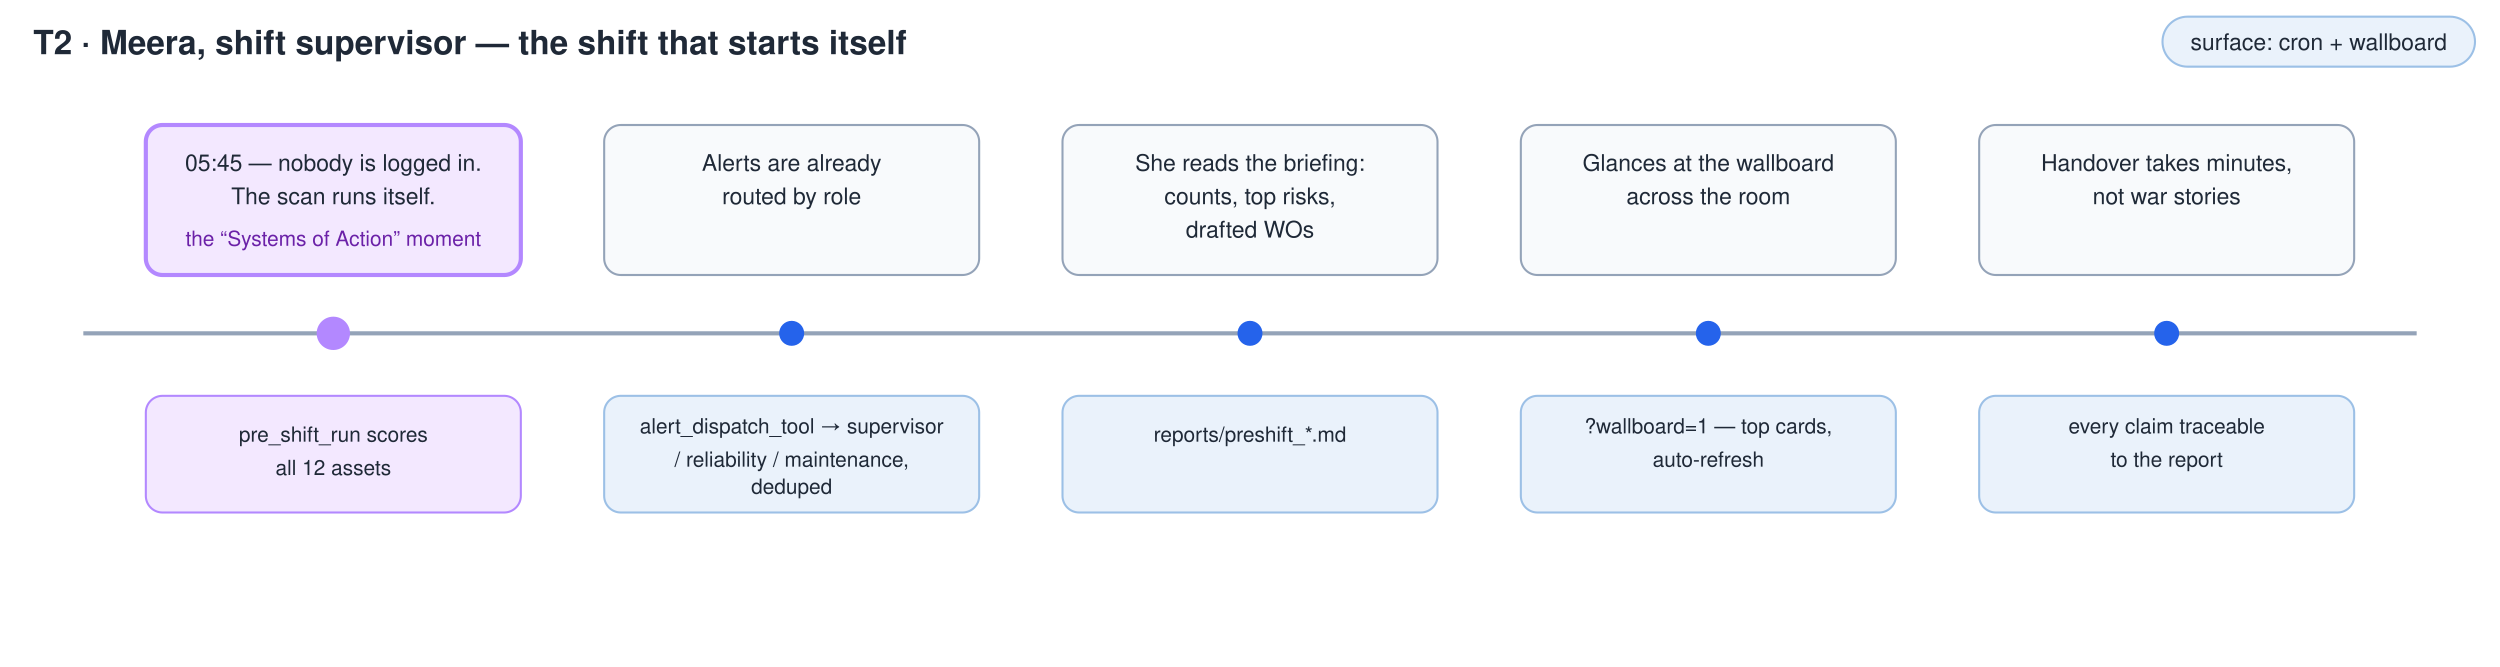
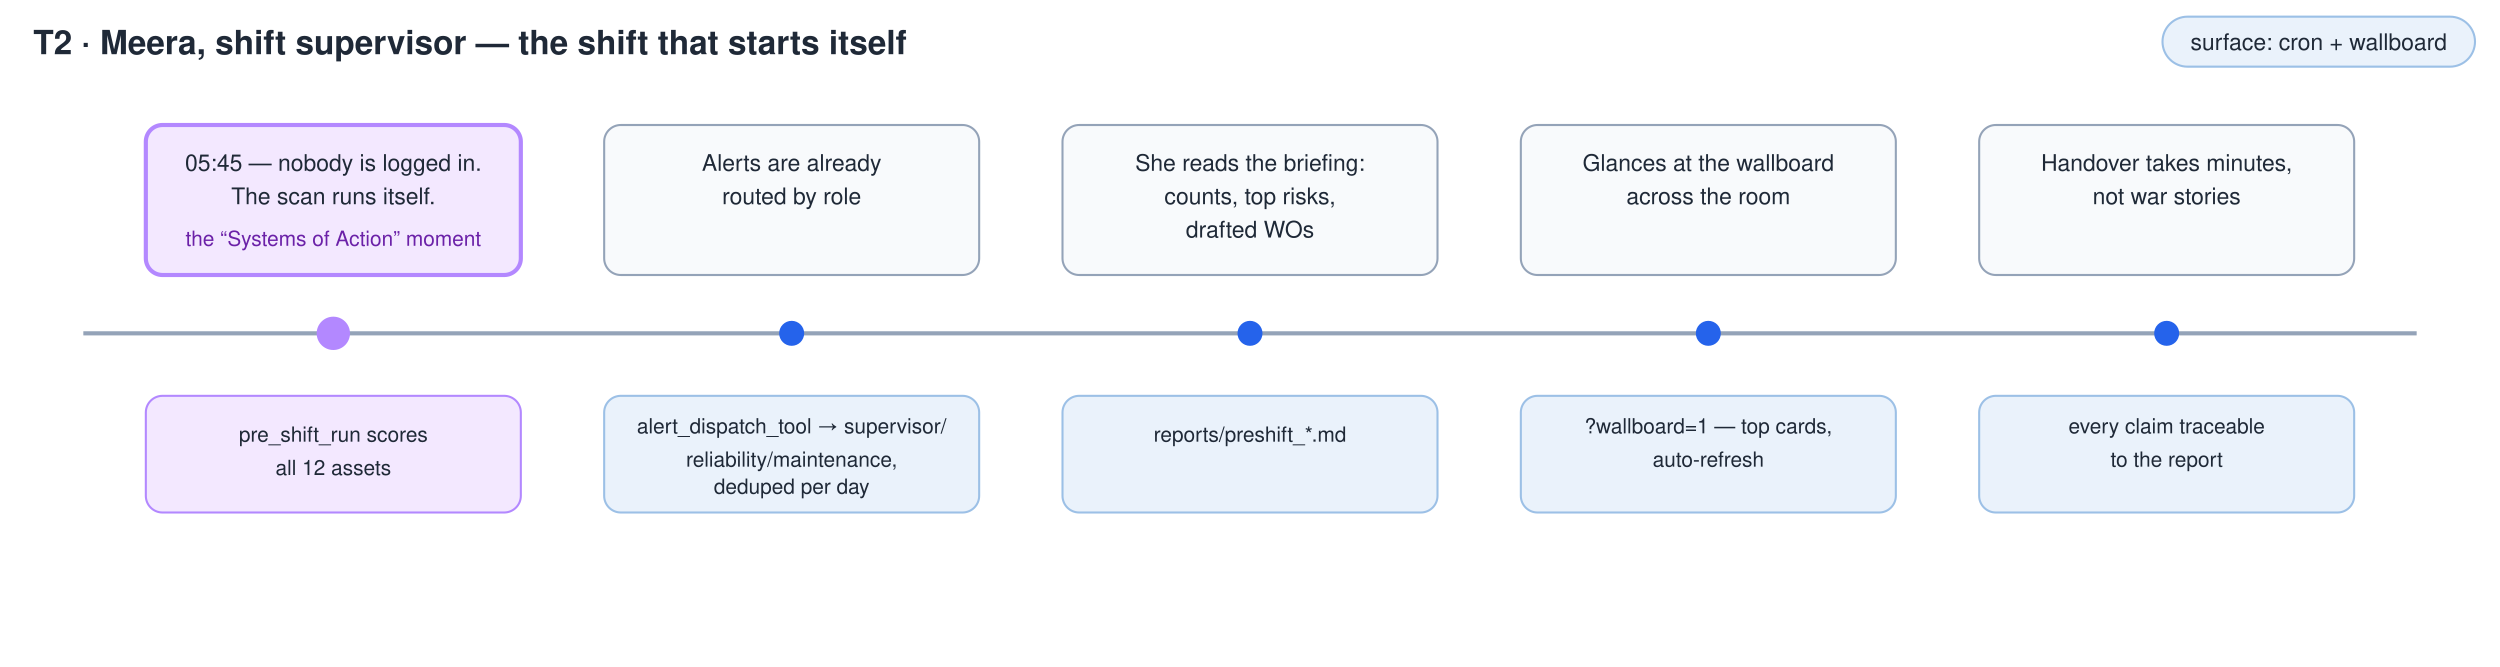
<svg xmlns="http://www.w3.org/2000/svg" viewBox="0 0 1200 320" font-family="Helvetica,Arial,sans-serif">
  <text x="16" y="26" font-size="16" font-weight="bold" fill="#1F2937">T2 · Meera, shift supervisor — the shift that starts itself</text>
  <rect x="1038" y="8" width="150" height="24" rx="12" fill="#EAF2FB" stroke="#9CC0E6" />
  <text x="1113" y="24" font-size="11" fill="#1F2937" text-anchor="middle">surface: cron + wallboard</text>
  <line x1="40" y1="160" x2="1160" y2="160" stroke="#94A3B8" stroke-width="2" />
  <g>
    <circle cx="160" cy="160" r="8" fill="#B388FF" />
    <rect x="70" y="60" width="180" height="72" rx="8" fill="#F3E8FF" stroke="#B388FF" stroke-width="2" />
    <text x="160" y="82" font-size="11" fill="#1F2937" text-anchor="middle">05:45 — nobody is logged in.</text>
    <text x="160" y="98" font-size="11" fill="#1F2937" text-anchor="middle">The scan runs itself.</text>
    <text x="160" y="118" font-size="10" fill="#6B21A8" text-anchor="middle">the “Systems of Action” moment</text>
    <rect x="70" y="190" width="180" height="56" rx="8" fill="#F3E8FF" stroke="#B388FF" />
    <text x="160" y="212" font-size="10" fill="#1F2937" text-anchor="middle">pre_shift_run scores</text>
    <text x="160" y="228" font-size="10" fill="#1F2937" text-anchor="middle">all 12 assets</text>
  </g>
  <g>
    <circle cx="380" cy="160" r="6" fill="#2563EB" />
    <rect x="290" y="60" width="180" height="72" rx="8" fill="#F8FAFC" stroke="#94A3B8" />
    <text x="380" y="82" font-size="11" fill="#1F2937" text-anchor="middle">Alerts are already</text>
    <text x="380" y="98" font-size="11" fill="#1F2937" text-anchor="middle">routed by role</text>
    <rect x="290" y="190" width="180" height="56" rx="8" fill="#EAF2FB" stroke="#9CC0E6" />
-     <text x="380" y="208" font-size="10" fill="#1F2937" text-anchor="middle">alert_dispatch_tool → supervisor</text>
-     <text x="380" y="224" font-size="10" fill="#1F2937" text-anchor="middle">/ reliability / maintenance,</text>
-     <text x="380" y="237" font-size="10" fill="#1F2937" text-anchor="middle">deduped</text>
+     <text x="380" y="208" font-size="10" fill="#1F2937" text-anchor="middle">alert_dispatch_tool → supervisor/</text>
+     <text x="380" y="224" font-size="10" fill="#1F2937" text-anchor="middle">reliability/maintenance,</text>
+     <text x="380" y="237" font-size="10" fill="#1F2937" text-anchor="middle">deduped per day</text>
  </g>
  <g>
    <circle cx="600" cy="160" r="6" fill="#2563EB" />
    <rect x="510" y="60" width="180" height="72" rx="8" fill="#F8FAFC" stroke="#94A3B8" />
    <text x="600" y="82" font-size="11" fill="#1F2937" text-anchor="middle">She reads the briefing:</text>
    <text x="600" y="98" font-size="11" fill="#1F2937" text-anchor="middle">counts, top risks,</text>
    <text x="600" y="114" font-size="11" fill="#1F2937" text-anchor="middle">drafted WOs</text>
    <rect x="510" y="190" width="180" height="56" rx="8" fill="#EAF2FB" stroke="#9CC0E6" />
    <text x="600" y="212" font-size="10" fill="#1F2937" text-anchor="middle">reports/preshift_*.md</text>
  </g>
  <g>
    <circle cx="820" cy="160" r="6" fill="#2563EB" />
    <rect x="730" y="60" width="180" height="72" rx="8" fill="#F8FAFC" stroke="#94A3B8" />
    <text x="820" y="82" font-size="11" fill="#1F2937" text-anchor="middle">Glances at the wallboard</text>
    <text x="820" y="98" font-size="11" fill="#1F2937" text-anchor="middle">across the room</text>
    <rect x="730" y="190" width="180" height="56" rx="8" fill="#EAF2FB" stroke="#9CC0E6" />
    <text x="820" y="208" font-size="10" fill="#1F2937" text-anchor="middle">?wallboard=1 — top cards,</text>
    <text x="820" y="224" font-size="10" fill="#1F2937" text-anchor="middle">auto-refresh</text>
  </g>
  <g>
    <circle cx="1040" cy="160" r="6" fill="#2563EB" />
    <rect x="950" y="60" width="180" height="72" rx="8" fill="#F8FAFC" stroke="#94A3B8" />
    <text x="1040" y="82" font-size="11" fill="#1F2937" text-anchor="middle">Handover takes minutes,</text>
    <text x="1040" y="98" font-size="11" fill="#1F2937" text-anchor="middle">not war stories</text>
    <rect x="950" y="190" width="180" height="56" rx="8" fill="#EAF2FB" stroke="#9CC0E6" />
    <text x="1040" y="208" font-size="10" fill="#1F2937" text-anchor="middle">every claim traceable</text>
    <text x="1040" y="224" font-size="10" fill="#1F2937" text-anchor="middle">to the report</text>
  </g>
</svg>
